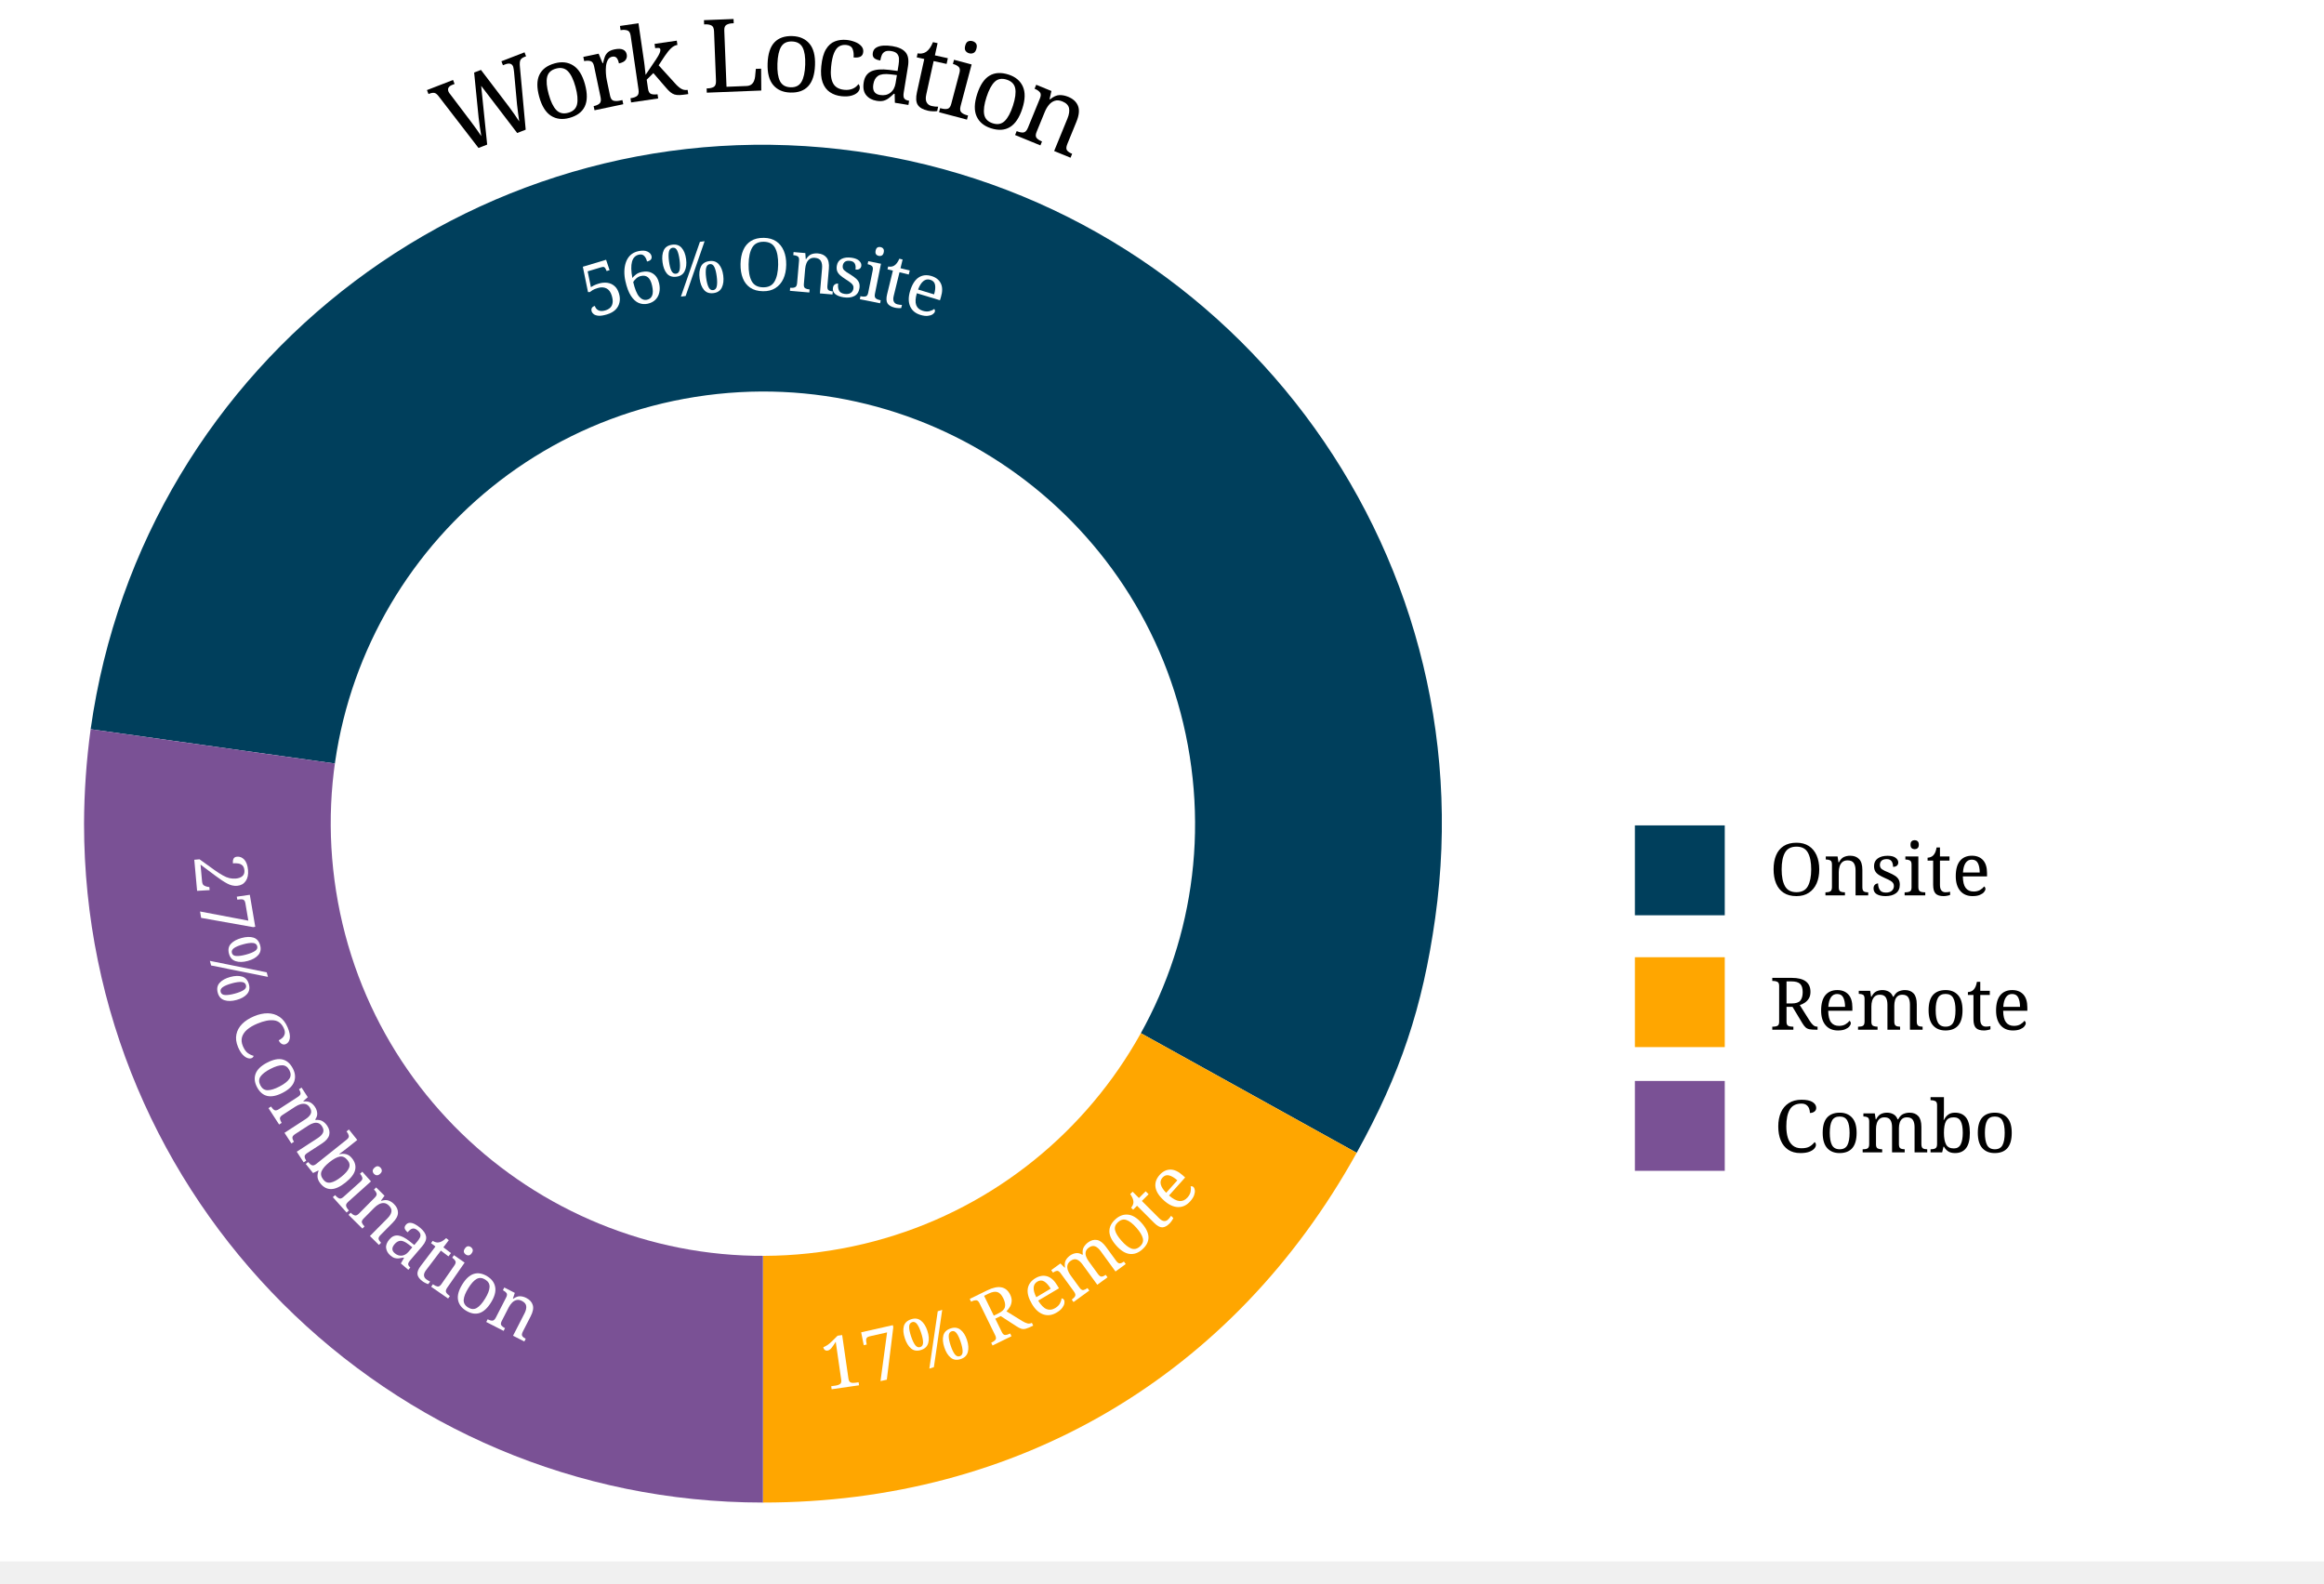
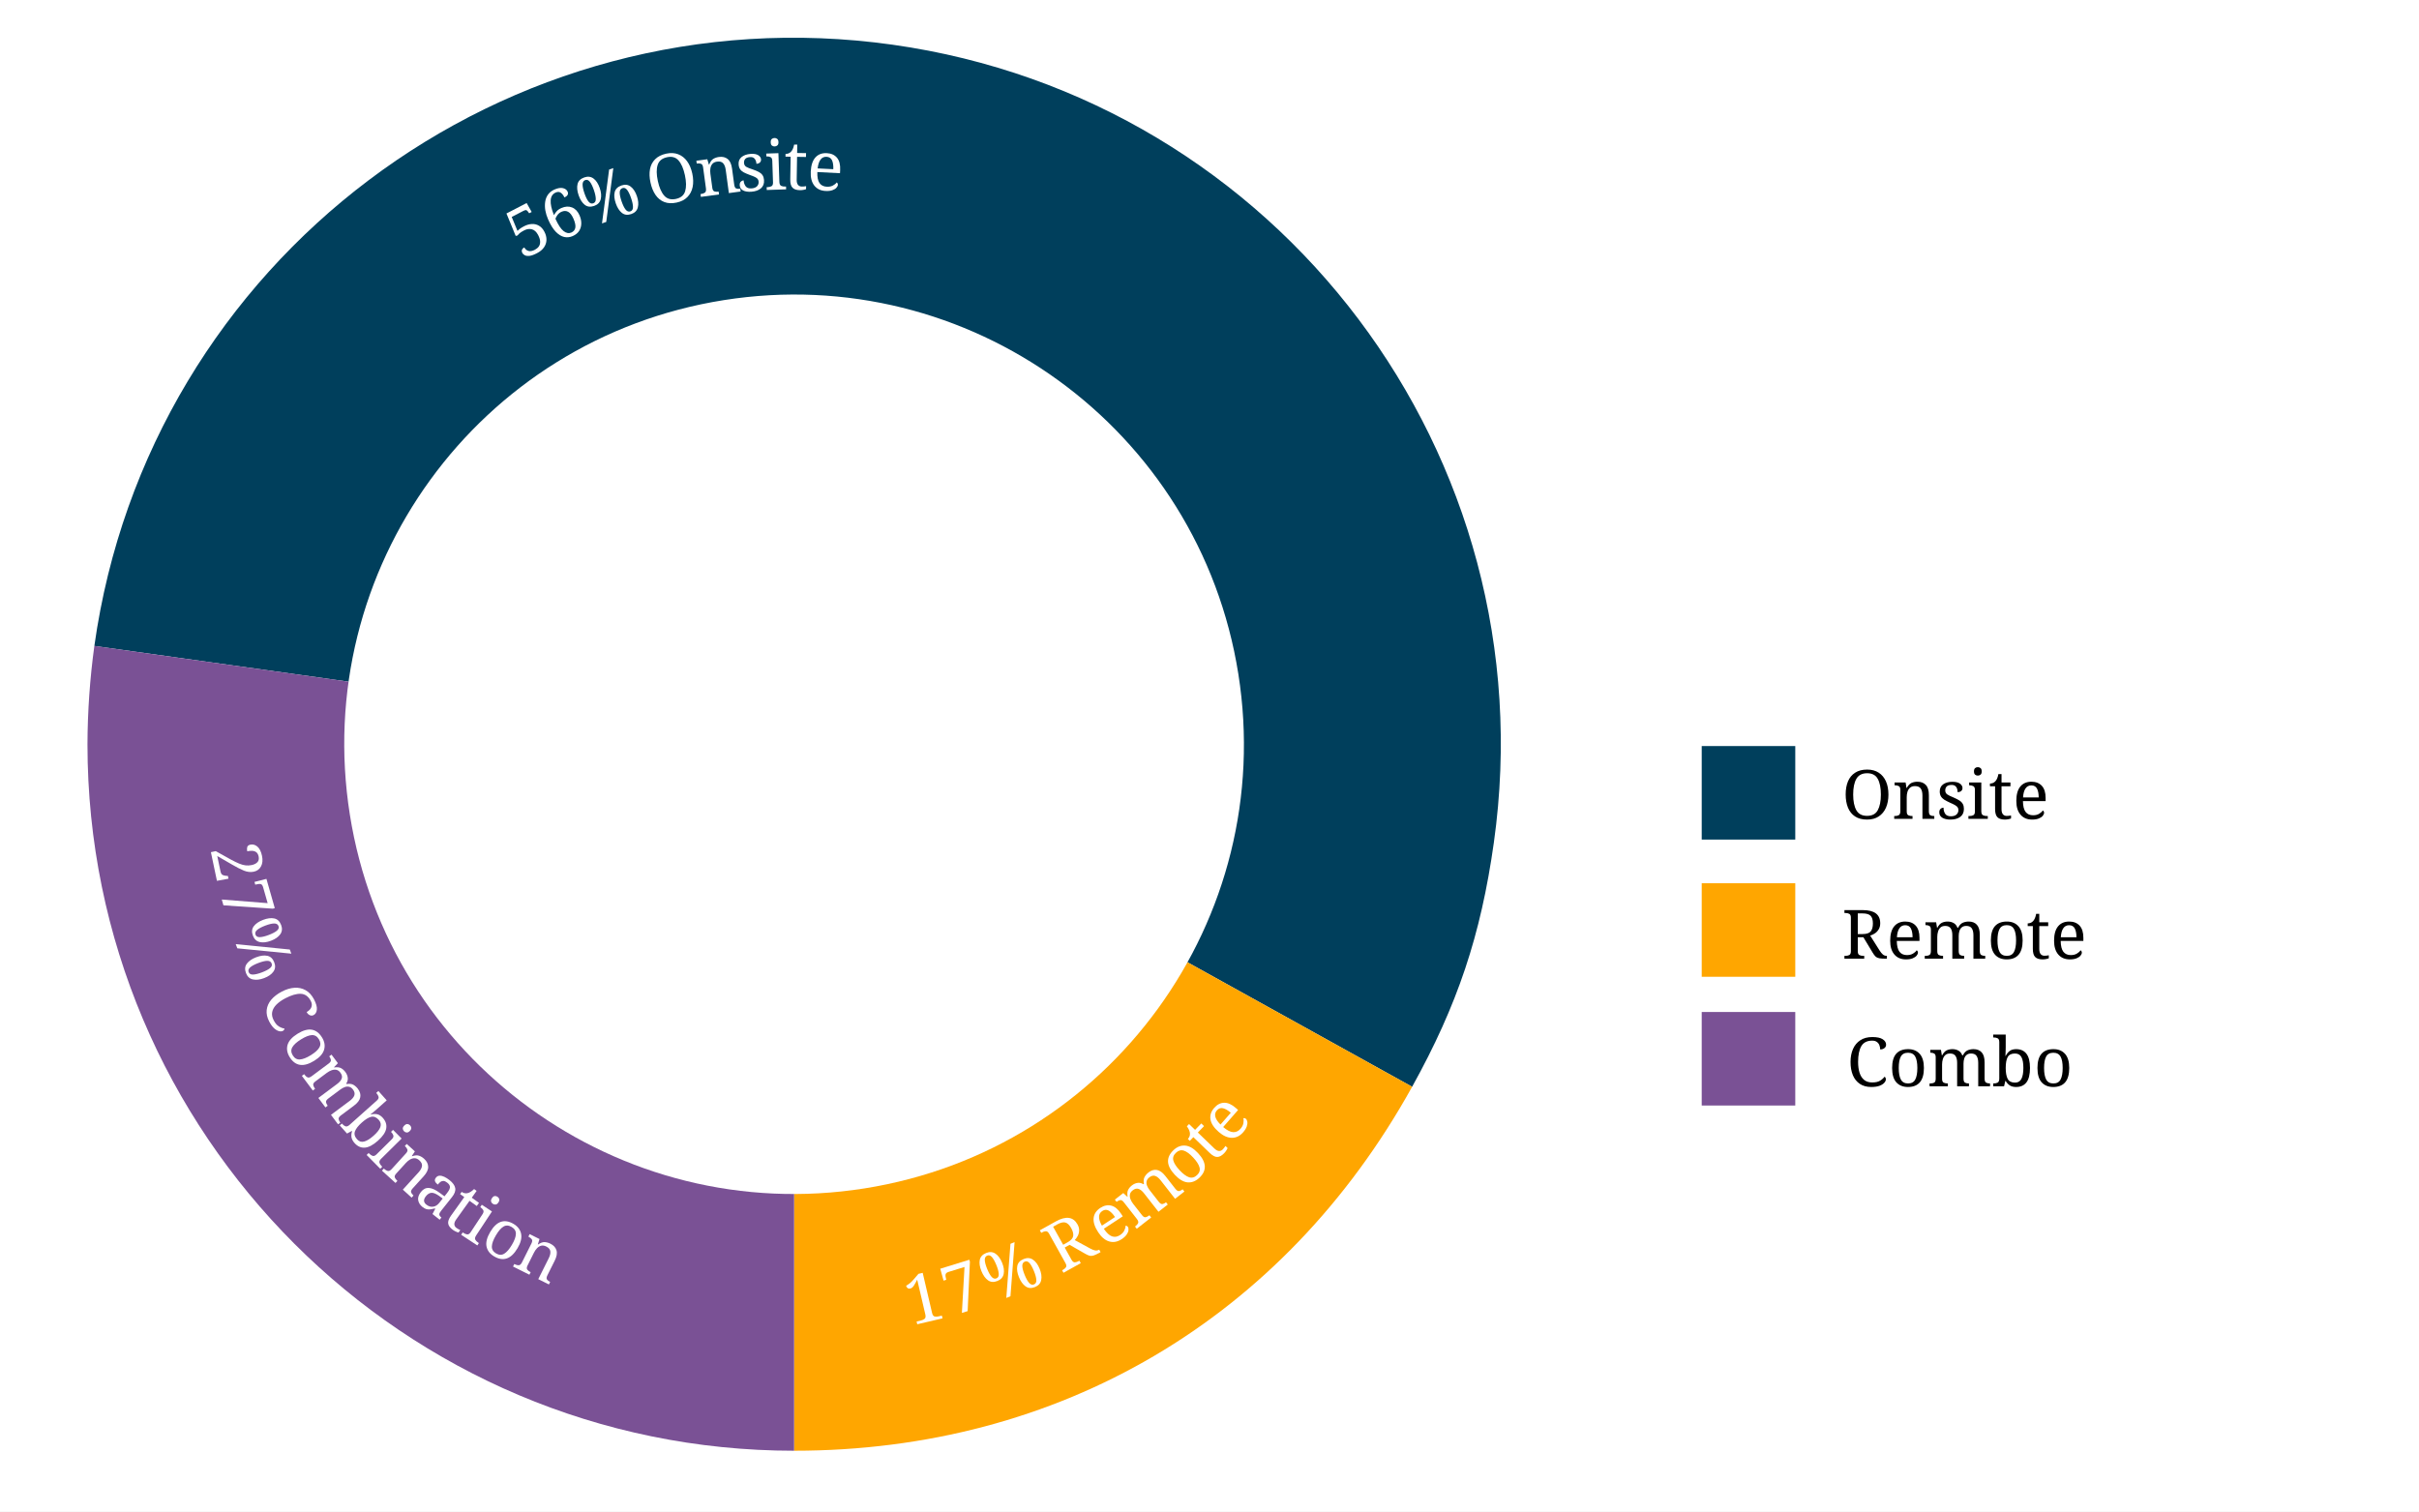
- <svg xmlns="http://www.w3.org/2000/svg" viewBox="0 0 640 435.999">
+ <svg xmlns="http://www.w3.org/2000/svg" viewBox="0 0 640 400">
  <defs>
-     <style>.cls-1{fill:none;}.cls-12,.cls-2{fill:#fff;}.cls-3{clip-path:url(#clip-path);}.cls-4,.cls-9{fill:#003f5c;}.cls-4,.cls-5,.cls-6{fill-rule:evenodd;}.cls-10,.cls-5{fill:#ffa600;}.cls-11,.cls-6{fill:#7a5195;}.cls-7{font-size:28px;}.cls-12,.cls-7,.cls-8{font-family:Georgia;}.cls-12,.cls-8{font-size:20px;}</style>
+     <style>.cls-1{fill:none;}.cls-11,.cls-2{fill:#fff;}.cls-3{clip-path:url(#clip-path);}.cls-4,.cls-8{fill:#003f5c;}.cls-4,.cls-5,.cls-6{fill-rule:evenodd;}.cls-5,.cls-9{fill:#ffa600;}.cls-10,.cls-6{fill:#7a5195;}.cls-11,.cls-7{font-size:18px;font-family:Georgia;}</style>
    <clipPath id="clip-path">
-       <path class="cls-1" d="M179.746,35.228C73.922,51.989,1.722,151.364,18.483,257.188s116.136,178.024,221.96,161.263,178.024-116.136,161.263-221.96S285.57,18.467,179.746,35.228ZM228.71,344.375A119,119,0,1,1,327.629,208.224,119,119,0,0,1,228.71,344.375Z" />
+       <path class="cls-1" d="M179.746,5.349C73.922,22.11,1.722,121.485,18.483,227.309s116.136,178.024,221.96,161.263,178.024-116.136,161.263-221.96S285.57-11.412,179.746,5.349ZM228.71,314.496A119,119,0,1,1,327.629,178.345,119,119,0,0,1,228.71,314.496Z" />
    </clipPath>
  </defs>
  <g id="Layer_2" data-name="Layer 2">
    <g id="Work_Location" data-name="Work Location">
      <g id="background">
-         <rect class="cls-2" width="640" height="430" />
+         <rect class="cls-2" width="640" height="400" />
      </g>
      <g id="Chart">
        <g class="cls-3">
-           <path class="cls-4" d="M210.098,226.839,24.963,200.82C39.333,98.573,133.87,27.335,236.117,41.705S409.602,150.611,395.232,252.858c-3.449,24.539-9.607,42.945-21.621,64.618Z" />
-           <path class="cls-5" d="M210.098,226.839l163.513,90.637c-34.039,61.408-93.302,96.317-163.513,96.317Z" />
-           <path class="cls-6" d="M210.098,226.839V413.793c-103.252,0-186.954-83.702-186.954-186.954A196.99,196.99,0,0,1,24.963,200.82Z" />
+           <path class="cls-4" d="M210.098,196.96,24.963,170.941C39.333,68.694,133.87-2.544,236.117,11.826S409.602,120.732,395.232,222.979c-3.449,24.539-9.607,42.945-21.621,64.618Z" />
+           <path class="cls-5" d="M210.098,196.96l163.513,90.637c-34.039,61.408-93.302,96.317-163.513,96.317Z" />
+           <path class="cls-6" d="M210.098,196.96V383.914c-103.252,0-186.954-83.702-186.954-186.954a196.989,196.989,0,0,1,1.819-26.019Z" />
        </g>
      </g>
-       <g id="Headline">
-         <text id="Headline-2" data-name="Headline" class="cls-7" transform="translate(124.5594 43.5362) rotate(-21.1586)">W</text>
-         <text class="cls-7" transform="translate(149.007 34.3364) rotate(-15.4323)">o</text>
-         <text class="cls-7" transform="matrix(0.9787, -0.2055, 0.2055, 0.9787, 162.8186, 30.5576)">r</text>
-         <text class="cls-7" transform="translate(173.3014 28.278) rotate(-8.2981)">k</text>
-         <text class="cls-7" transform="matrix(0.9956, -0.0939, 0.0939, 0.9956, 187.5405, 26.2905)"> </text>
-         <text class="cls-7" transform="translate(193.5833 25.5638) rotate(-2.255)">L</text>
-         <text class="cls-7" transform="translate(209.5872 24.9343) rotate(1.957)">o</text>
-         <text class="cls-7" transform="matrix(0.9951, 0.0985, -0.0985, 0.9951, 223.9064, 25.4364)">c</text>
-         <text class="cls-7" transform="translate(235.7959 26.5668) rotate(9.2397)">a</text>
-         <text class="cls-7" transform="matrix(0.9765, 0.2154, -0.2154, 0.9765, 249.0513, 28.7668)">t</text>
-         <text class="cls-7" transform="translate(257.9841 30.7416) rotate(14.8465)">i</text>
-         <text class="cls-7" transform="translate(265.3092 32.5666) rotate(17.9919)">o</text>
-         <text class="cls-7" transform="matrix(0.9255, 0.3787, -0.3787, 0.9255, 278.819, 36.8903)">n</text>
-       </g>
      <g id="Legend">
-         <text class="cls-8" transform="translate(488.5702 317.3467)">Combo</text>
-         <text class="cls-8" transform="translate(487.2982 283.5813)">Remote</text>
-         <text class="cls-8" transform="translate(487.2982 246.5813)">Onsite</text>
-         <rect id="Swatch_1" data-name="Swatch 1" class="cls-9" x="450.228" y="227.309" width="24.751" height="24.751" transform="translate(702.2876 -222.9182) rotate(90)" />
-         <rect id="Swatch_2" data-name="Swatch 2" class="cls-10" x="450.228" y="263.615" width="24.751" height="24.751" transform="translate(738.5937 -186.6122) rotate(90)" />
-         <rect id="Swatch_3" data-name="Swatch 3" class="cls-11" x="450.228" y="297.687" width="24.751" height="24.751" transform="translate(772.6652 -152.5407) rotate(90)" />
+         <text class="cls-7" transform="translate(488.5702 287.4677)">Combo</text>
+         <text class="cls-7" transform="translate(487.2982 253.7023)">Remote</text>
+         <text class="cls-7" transform="translate(487.2982 216.7023)">Onsite</text>
+         <rect id="Swatch_1" data-name="Swatch 1" class="cls-8" x="450.228" y="197.43" width="24.751" height="24.751" transform="translate(672.4086 -252.7972) rotate(90)" />
+         <rect id="Swatch_2" data-name="Swatch 2" class="cls-9" x="450.228" y="233.736" width="24.751" height="24.751" transform="translate(708.7147 -216.4912) rotate(90)" />
+         <rect id="Swatch_3" data-name="Swatch 3" class="cls-10" x="450.228" y="267.808" width="24.751" height="24.751" transform="translate(742.7862 -182.4197) rotate(90)" />
      </g>
      <g id="Inner_Labels" data-name="Inner Labels">
-         <text class="cls-12" transform="translate(54.678 205.4886) rotate(96.8721)"> </text>
-         <text class="cls-12" transform="matrix(-0.0881, 0.9961, -0.9961, -0.0881, 54.0837, 210.4505)"> </text>
-         <text class="cls-12" transform="translate(53.6487 215.3953) rotate(93.2532)"> </text>
-         <text class="cls-12" transform="matrix(-0.0255, 0.9997, -0.9997, -0.0255, 53.3694, 220.3524)"> </text>
-         <text class="cls-12" transform="matrix(0.0162, 0.9999, -0.9999, 0.0162, 53.2205, 225.4608)"> </text>
-         <text class="cls-12" transform="translate(53.2742 230.2694) rotate(87.9026)"> </text>
-         <text class="cls-12" transform="matrix(0.0902, 0.9959, -0.9959, 0.0902, 53.3938, 235.5623)">2</text>
-         <text class="cls-12" transform="translate(54.5022 247.5506) rotate(80.356)">7</text>
-         <text class="cls-12" transform="translate(56.5666 260.078) rotate(74.8357)">%</text>
-         <text class="cls-12" transform="translate(61.2571 276.4842) rotate(70.6739)"> </text>
-         <text class="cls-12" transform="matrix(0.3871, 0.922, -0.922, 0.3871, 62.9353, 281.5858)">C</text>
-         <text class="cls-12" transform="matrix(0.4603, 0.8878, -0.8878, 0.4603, 68.2888, 294.1444)">o</text>
-         <text class="cls-12" transform="matrix(0.5443, 0.8389, -0.8389, 0.5443, 73.637, 304.7078)">m</text>
-         <text class="cls-12" transform="translate(83.9822 320.2645) rotate(51.3881)">b</text>
-         <text class="cls-12" transform="translate(91.3547 329.3514) rotate(48.1066)">i</text>
-         <text class="cls-12" transform="matrix(0.7108, 0.7034, -0.7034, 0.7108, 95.5769, 334.1659)">n</text>
-         <text class="cls-12" transform="translate(104.5339 342.9471) rotate(40.462)">a</text>
-         <text class="cls-12" transform="translate(112.6086 349.7577) rotate(37.1985)">t</text>
-         <text class="cls-12" transform="matrix(0.8215, 0.5702, -0.5702, 0.8215, 118.364, 354.1034)">i</text>
-         <text class="cls-12" transform="matrix(0.8521, 0.5233, -0.5233, 0.8521, 123.5398, 357.7625)">o</text>
-         <text class="cls-12" transform="translate(133.406 363.8104) rotate(27.1322)">n</text>
-         <text class="cls-12" transform="translate(144.4031 369.3192) rotate(23.9021)"> </text>
-         <text class="cls-12" transform="matrix(0.9267, 0.3757, -0.3757, 0.9267, 148.9612, 371.3368)"> </text>
-         <text class="cls-12" transform="translate(153.5671 373.201) rotate(20.2425)"> </text>
-         <text class="cls-12" transform="translate(158.2449 374.9237) rotate(18.408)"> </text>
-         <text class="cls-12" transform="translate(162.9626 376.492) rotate(16.5773)"> </text>
-         <text class="cls-12" transform="translate(167.7478 377.9129) rotate(14.7407)"> </text>
-         <text class="cls-12" transform="matrix(0.9747, 0.2234, -0.2234, 0.9747, 172.5657, 379.1776)"> </text>
-         <text class="cls-12" transform="translate(177.4128 380.287) rotate(11.0822)"> </text>
-         <text class="cls-12" transform="matrix(0.987, 0.1609, -0.1609, 0.987, 182.2859, 381.2391)"> </text>
-         <text class="cls-12" transform="matrix(0.9916, 0.1294, -0.1294, 0.9916, 187.2121, 382.0389)"> </text>
-         <text class="cls-12" transform="translate(192.1277 382.6786) rotate(5.6291)"> </text>
-         <text class="cls-12" transform="matrix(0.9978, 0.0666, -0.0666, 0.9978, 197.0896, 383.1659)"> </text>
-         <text class="cls-12" transform="translate(202.0334 383.493) rotate(2.0296)"> </text>
-         <text class="cls-12" transform="translate(206.8957 383.6375) rotate(0.9289)"> </text>
-         <text class="cls-12" transform="translate(211.949 383.6854) rotate(-1.5307)"> </text>
-         <text class="cls-12" transform="translate(216.9109 383.5516) rotate(-3.3214)"> </text>
-         <text class="cls-12" transform="matrix(0.996, -0.0892, 0.0892, 0.996, 221.866, 383.2616)"> </text>
-         <text class="cls-12" transform="translate(227.1218 382.8661) rotate(-8.2138)">1</text>
-         <text class="cls-12" transform="matrix(0.9755, -0.22, 0.22, 0.9755, 239.0505, 381.1209)">7</text>
-         <text class="cls-12" transform="matrix(0.9497, -0.313, 0.313, 0.9497, 251.4646, 378.3856)">%</text>
-         <text class="cls-12" transform="matrix(0.9245, -0.3811, 0.3811, 0.9245, 267.5915, 372.8231)"> </text>
-         <text class="cls-12" transform="matrix(0.8982, -0.4396, 0.4396, 0.8982, 272.6462, 370.8787)">R</text>
-         <text class="cls-12" transform="translate(285.9509 364.2303) rotate(-30.721)">e</text>
-         <text class="cls-12" transform="matrix(0.8085, -0.5885, 0.5885, 0.8085, 295.1804, 358.9071)">m</text>
-         <text class="cls-12" transform="matrix(0.7479, -0.6638, 0.6638, 0.7479, 310.1404, 347.7498)">o</text>
-         <text class="cls-12" transform="translate(318.5544 340.1825) rotate(-45)">t</text>
-         <text class="cls-12" transform="translate(323.7917 334.9813) rotate(-48.1809)">e</text>
-         <text class="cls-12" transform="matrix(0.63, -0.7766, 0.7766, 0.63, 330.4353, 327.4549)"> </text>
-         <text class="cls-12" transform="translate(90.7839 312.4891) rotate(-124.7843)"> </text>
-         <text class="cls-12" transform="matrix(-0.5448, -0.8386, 0.8386, -0.5448, 88.1794, 308.7469)"> </text>
-         <text class="cls-12" transform="matrix(-0.5185, -0.8551, 0.8551, -0.5185, 85.6897, 304.9217)"> </text>
-         <text class="cls-12" transform="translate(83.3166 301.0155) rotate(-119.4446)"> </text>
-         <text class="cls-12" transform="translate(81.0759 297.0545) rotate(-117.6653)"> </text>
-         <text class="cls-12" transform="translate(78.9553 293.0194) rotate(-115.8798)"> </text>
-         <text class="cls-12" transform="matrix(-0.4081, -0.9129, 0.9129, -0.4081, 76.9573, 288.911)"> </text>
-         <text class="cls-12" transform="matrix(-0.3795, -0.9252, 0.9252, -0.3795, 75.0959, 284.7557)"> </text>
-         <text class="cls-12" transform="matrix(-0.3503, -0.9366, 0.9366, -0.3503, 73.3596, 280.535)"> </text>
-         <text class="cls-12" transform="translate(71.7527 276.2469) rotate(-108.7069)"> </text>
-         <text class="cls-12" transform="translate(70.2844 271.9246) rotate(-106.9109)"> </text>
-         <text class="cls-12" transform="matrix(-0.2608, -0.9654, 0.9654, -0.2608, 68.9553, 267.5692)"> </text>
-         <text class="cls-12" transform="matrix(-0.2304, -0.9731, 0.9731, -0.2304, 67.759, 263.158)"> </text>
-         <text class="cls-12" transform="translate(66.7043 258.7176) rotate(-101.5308)"> </text>
-         <text class="cls-12" transform="translate(65.7893 254.2547) rotate(-99.7454)"> </text>
-         <text class="cls-12" transform="matrix(-0.1386, -0.9903, 0.9903, -0.1386, 65.0149, 249.7694)"> </text>
-         <text class="cls-12" transform="matrix(-0.1077, -0.9942, 0.9942, -0.1077, 64.3767, 245.2391)"> </text>
-         <text class="cls-12" transform="translate(63.8801 240.6942) rotate(-94.4075)"> </text>
-         <text class="cls-12" transform="matrix(-0.0463, -0.9989, 0.9989, -0.0463, 63.5276, 236.1639)"> </text>
-         <text class="cls-12" transform="translate(63.3127 231.5916) rotate(-90.9286)"> </text>
-         <text class="cls-12" transform="matrix(0.0162, -0.9999, 0.9999, 0.0162, 63.2327, 227.0335)"> </text>
-         <text class="cls-12" transform="translate(63.3 222.4525) rotate(-87.3926)"> </text>
-         <text class="cls-12" transform="matrix(0.0763, -0.9971, 0.9971, 0.0763, 63.5046, 217.8836)"> </text>
-         <text class="cls-12" transform="matrix(0.1069, -0.9943, 0.9943, 0.1069, 63.8464, 213.3519)"> </text>
-         <text class="cls-12" transform="matrix(0.1378, -0.9905, 0.9905, 0.1378, 64.3323, 208.8011)"> </text>
-         <text class="cls-12" transform="translate(64.9553 204.2928) rotate(-80.2993)"> </text>
-         <text class="cls-12" transform="translate(65.7234 199.7728) rotate(-78.5026)"> </text>
-         <text class="cls-12" transform="translate(66.6233 195.3285) rotate(-76.7218)"> </text>
-         <text class="cls-12" transform="matrix(0.2601, -0.9656, 0.9656, 0.2601, 67.6697, 190.8768)"> </text>
-         <text class="cls-12" transform="translate(68.8498 186.4788) rotate(-73.1336)"> </text>
-         <text class="cls-12" transform="translate(70.1711 182.1087) rotate(-71.3375)"> </text>
-         <text class="cls-12" transform="translate(71.6321 177.7694) rotate(-69.537)"> </text>
-         <text class="cls-12" transform="matrix(0.3786, -0.9256, 0.9256, 0.3786, 73.2146, 173.5174)"> </text>
-         <text class="cls-12" transform="translate(74.9451 169.2762) rotate(-65.9558)"> </text>
-         <text class="cls-12" transform="matrix(0.4358, -0.9, 0.9, 0.4358, 76.8025, 165.1019)"> </text>
-         <text class="cls-12" transform="translate(78.7859 160.9964) rotate(-62.3784)"> </text>
-         <text class="cls-12" transform="translate(80.8918 156.9627) rotate(-60.5989)"> </text>
-         <text class="cls-12" transform="translate(83.1326 152.9784) rotate(-58.8138)"> </text>
-         <text class="cls-12" transform="translate(85.4924 149.0716) rotate(-57.0336)"> </text>
-         <text class="cls-12" transform="translate(87.97 145.245) rotate(-55.2588)"> </text>
-         <text class="cls-12" transform="translate(90.5618 141.5003) rotate(-53.4877)"> </text>
-         <text class="cls-12" transform="translate(93.282 137.8187) rotate(-51.709)"> </text>
-         <text class="cls-12" transform="matrix(0.6437, -0.7653, 0.7653, 0.6437, 96.113, 134.2259)"> </text>
-         <text class="cls-12" transform="translate(99.0359 130.7454) rotate(-48.1703)"> </text>
-         <text class="cls-12" transform="translate(102.0818 127.3363) rotate(-46.398)"> </text>
-         <text class="cls-12" transform="translate(105.2302 124.0247) rotate(-44.6261)"> </text>
-         <text class="cls-12" transform="translate(108.4807 120.8109) rotate(-42.8545)"> </text>
-         <text class="cls-12" transform="matrix(0.7537, -0.6573, 0.6573, 0.7537, 111.8088, 117.7166)"> </text>
-         <text class="cls-12" transform="matrix(0.7736, -0.6336, 0.6336, 0.7736, 115.2527, 114.7088)"> </text>
-         <text class="cls-12" transform="matrix(0.7929, -0.6093, 0.6093, 0.7929, 118.7908, 111.8055)"> </text>
-         <text class="cls-12" transform="translate(122.3967 109.0291) rotate(-35.7724)"> </text>
-         <text class="cls-12" transform="matrix(0.8291, -0.559, 0.559, 0.8291, 126.1135, 106.347)"> </text>
-         <text class="cls-12" transform="matrix(0.8461, -0.533, 0.533, 0.8461, 129.8923, 103.7938)"> </text>
-         <text class="cls-12" transform="matrix(0.8623, -0.5065, 0.5065, 0.8623, 133.7546, 101.3563)"> </text>
-         <text class="cls-12" transform="matrix(0.8775, -0.4795, 0.4795, 0.8775, 137.6721, 99.0496)"> </text>
-         <text class="cls-12" transform="translate(141.6916 96.849) rotate(-26.8604)"> </text>
-         <text class="cls-12" transform="matrix(0.9058, -0.4238, 0.4238, 0.9058, 145.761, 94.784)"> </text>
-         <text class="cls-12" transform="translate(149.8762 92.8534) rotate(-23.2884)"> </text>
-         <text class="cls-12" transform="translate(154.0603 91.0477) rotate(-21.4984)"> </text>
-         <text class="cls-12" transform="translate(158.3118 89.369) rotate(-19.7015)"> </text>
-         <text class="cls-12" transform="translate(162.4114 87.7996) rotate(-16.711)">5</text>
-         <text class="cls-12" transform="matrix(0.9762, -0.2169, 0.2169, 0.9762, 172.5994, 84.7176)">6</text>
-         <text class="cls-12" transform="translate(182.8498 82.2913) rotate(-7.4138)">%</text>
-         <text class="cls-12" transform="translate(198.5154 80.4305) rotate(-3.5244)"> </text>
-         <text class="cls-12" transform="matrix(0.9999, 0.0162, -0.0162, 0.9999, 202.696, 79.8792)">O</text>
-         <text class="cls-12" transform="matrix(0.9963, 0.0857, -0.0857, 0.9963, 216.9665, 80.0409)">n</text>
-         <text class="cls-12" transform="matrix(0.9885, 0.151, -0.151, 0.9885, 228.1912, 81.0404)">s</text>
-         <text class="cls-12" transform="translate(236.3445 82.3099) rotate(11.3739)">i</text>
-         <text class="cls-12" transform="matrix(0.9714, 0.2376, -0.2376, 0.9714, 241.7624, 83.3817)">t</text>
-         <text class="cls-12" transform="translate(248.0554 84.8704) rotate(16.8334)">e</text>
+         <text class="cls-11" transform="translate(54.6868 175.574) rotate(96.9735)"> </text>
+         <text class="cls-11" transform="translate(54.1467 180.0076) rotate(95.3469)"> </text>
+         <text class="cls-11" transform="translate(53.7356 184.4153) rotate(93.7397)"> </text>
+         <text class="cls-11" transform="translate(53.446 188.8581) rotate(92.1313)"> </text>
+         <text class="cls-11" transform="translate(53.2991 193.1755) rotate(90.9286)"> </text>
+         <text class="cls-11" transform="matrix(0.018, 0.9998, -0.9998, 0.018, 53.2424, 197.6692)"> </text>
+         <text class="cls-11" transform="translate(53.3225 202.0749) rotate(87.3814)"> </text>
+         <text class="cls-11" transform="translate(53.5271 206.5154) rotate(85.7734)"> </text>
+         <text class="cls-11" transform="matrix(0.1018, 0.9948, -0.9948, 0.1018, 53.8562, 210.9548)"> </text>
+         <text class="cls-11" transform="translate(54.3127 215.3904) rotate(82.5299)"> </text>
+         <text class="cls-11" transform="translate(54.8904 219.7898) rotate(80.9074)"> </text>
+         <text class="cls-11" transform="translate(55.573 224.4431) rotate(78.1213)">2</text>
+         <text class="cls-11" transform="translate(57.8088 234.9949) rotate(74.0891)">7</text>
+         <text class="cls-11" transform="matrix(0.3559, 0.9345, -0.9345, 0.3559, 60.8581, 245.8923)">%</text>
+         <text class="cls-11" transform="translate(66.469 260.1023) rotate(65.4416)"> </text>
+         <text class="cls-11" transform="translate(68.3777 264.4831) rotate(62.3672)">C</text>
+         <text class="cls-11" transform="matrix(0.5263, 0.8503, -0.8503, 0.5263, 74.0906, 275.2732)">o</text>
+         <text class="cls-11" transform="matrix(0.598, 0.8015, -0.8015, 0.598, 79.5701, 284.3074)">m</text>
+         <text class="cls-11" transform="matrix(0.6658, 0.7461, -0.7461, 0.6658, 89.6799, 297.5857)">b</text>
+         <text class="cls-11" transform="translate(96.717 305.362) rotate(45.32)">i</text>
+         <text class="cls-11" transform="matrix(0.7399, 0.6727, -0.6727, 0.7399, 100.6829, 309.4587)">n</text>
+         <text class="cls-11" transform="translate(108.9963 316.9568) rotate(38.4942)">a</text>
+         <text class="cls-11" transform="translate(116.4358 322.8142) rotate(35.5684)">t</text>
+         <text class="cls-11" transform="translate(121.6721 326.5417) rotate(33.3969)">i</text>
+         <text class="cls-11" transform="translate(126.3855 329.7048) rotate(30.5162)">o</text>
+         <text class="cls-11" transform="matrix(0.8944, 0.4472, -0.4472, 0.8944, 135.2854, 334.9441)">n</text>
+         <text class="cls-11" transform="translate(145.1658 339.7859) rotate(23.6826)"> </text>
+         <text class="cls-11" transform="translate(149.2395 341.573) rotate(22.0487)"> </text>
+         <text class="cls-11" transform="translate(153.3743 343.2439) rotate(20.4082)"> </text>
+         <text class="cls-11" transform="translate(157.5378 344.7917) rotate(18.7733)"> </text>
+         <text class="cls-11" transform="translate(161.7571 346.2243) rotate(17.1334)"> </text>
+         <text class="cls-11" transform="translate(166.0002 347.531) rotate(15.4987)"> </text>
+         <text class="cls-11" transform="translate(170.2947 348.7204) rotate(13.8592)"> </text>
+         <text class="cls-11" transform="translate(174.6081 349.782) rotate(12.2259)"> </text>
+         <text class="cls-11" transform="translate(178.968 350.7243) rotate(10.588)"> </text>
+         <text class="cls-11" transform="translate(183.3415 351.5417) rotate(8.9574)"> </text>
+         <text class="cls-11" transform="matrix(0.9918, 0.1277, -0.1277, 0.9918, 187.7268, 352.2312)"> </text>
+         <text class="cls-11" transform="translate(192.1516 352.7986) rotate(5.7079)"> </text>
+         <text class="cls-11" transform="translate(196.552 353.238) rotate(4.1022)"> </text>
+         <text class="cls-11" transform="translate(200.9875 353.5544) rotate(2.4937)"> </text>
+         <text class="cls-11" transform="translate(205.3904 353.7439) rotate(0.9289)"> </text>
+         <text class="cls-11" transform="matrix(0.9999, -0.0162, 0.0162, 0.9999, 209.8757, 353.822)"> </text>
+         <text class="cls-11" transform="matrix(0.9992, -0.0396, 0.0396, 0.9992, 214.2351, 353.7605)"> </text>
+         <text class="cls-11" transform="translate(218.6824 353.5827) rotate(-3.8762)"> </text>
+         <text class="cls-11" transform="translate(223.0974 353.2829) rotate(-5.4827)"> </text>
+         <text class="cls-11" transform="matrix(0.9923, -0.1238, 0.1238, 0.9923, 227.5417, 352.8552)"> </text>
+         <text class="cls-11" transform="translate(231.949 352.3035) rotate(-8.7321)"> </text>
+         <text class="cls-11" transform="matrix(0.9837, -0.1799, 0.1799, 0.9837, 236.3494, 351.6267)"> </text>
+         <text class="cls-11" transform="matrix(0.9738, -0.2276, 0.2276, 0.9738, 240.991, 350.8406)">1</text>
+         <text class="cls-11" transform="translate(251.4597 348.3777) rotate(-17.1776)">7</text>
+         <text class="cls-11" transform="translate(262.3162 345.0779) rotate(-22.1256)">%</text>
+         <text class="cls-11" transform="translate(276.408 339.1482) rotate(-25.8365)"> </text>
+         <text class="cls-11" transform="translate(280.7673 337.154) rotate(-29.1087)">R</text>
+         <text class="cls-11" transform="matrix(0.8363, -0.5482, 0.5482, 0.8363, 292.3318, 330.6062)">e</text>
+         <text class="cls-11" transform="matrix(0.7879, -0.6158, 0.6158, 0.7879, 300.3572, 325.4822)">m</text>
+         <text class="cls-11" transform="translate(313.3845 315.0876) rotate(-42.9508)">o</text>
+         <text class="cls-11" transform="matrix(0.6947, -0.7193, 0.7193, 0.6947, 320.7537, 308.1482)">t</text>
+         <text class="cls-11" transform="matrix(0.6581, -0.7529, 0.7529, 0.6581, 325.3601, 303.4089)">e</text>
+         <text class="cls-11" transform="translate(331.2263 296.6179) rotate(-51.3131)"> </text>
+         <text class="cls-11" transform="translate(90.7746 282.5906) rotate(-124.8702)"> </text>
+         <text class="cls-11" transform="translate(88.4187 279.2156) rotate(-123.2675)"> </text>
+         <text class="cls-11" transform="translate(86.156 275.7732) rotate(-121.6613)"> </text>
+         <text class="cls-11" transform="matrix(-0.5009, -0.8655, 0.8655, -0.5009, 84.0027, 272.2859)"> </text>
+         <text class="cls-11" transform="translate(81.9304 268.7107) rotate(-118.447)"> </text>
+         <text class="cls-11" transform="matrix(-0.4515, -0.8923, 0.8923, -0.4515, 79.969, 265.0993)"> </text>
+         <text class="cls-11" transform="matrix(-0.4262, -0.9046, 0.9046, -0.4262, 78.1072, 261.4265)"> </text>
+         <text class="cls-11" transform="matrix(-0.4005, -0.9163, 0.9163, -0.4005, 76.3459, 257.696)"> </text>
+         <text class="cls-11" transform="translate(74.698 253.9324) rotate(-111.9932)"> </text>
+         <text class="cls-11" transform="translate(73.1531 250.116) rotate(-110.3746)"> </text>
+         <text class="cls-11" transform="translate(71.7131 246.2458) rotate(-108.7513)"> </text>
+         <text class="cls-11" transform="translate(70.3874 242.3533) rotate(-107.1332)"> </text>
+         <text class="cls-11" transform="matrix(-0.2676, -0.9635, 0.9635, -0.2676, 69.1765, 238.4372)"> </text>
+         <text class="cls-11" transform="translate(68.0662 234.447) rotate(-103.8923)"> </text>
+         <text class="cls-11" transform="translate(67.0784 230.4685) rotate(-102.2821)"> </text>
+         <text class="cls-11" transform="translate(66.1995 226.446) rotate(-100.6666)"> </text>
+         <text class="cls-11" transform="translate(65.4363 222.4118) rotate(-99.0589)"> </text>
+         <text class="cls-11" transform="translate(64.7834 218.3376) rotate(-97.4477)"> </text>
+         <text class="cls-11" transform="translate(64.2468 214.2556) rotate(-95.8441)"> </text>
+         <text class="cls-11" transform="translate(63.8249 210.1667) rotate(-94.249)"> </text>
+         <text class="cls-11" transform="matrix(-0.0463, -0.9989, 0.9989, -0.0463, 63.5163, 206.0447)"> </text>
+         <text class="cls-11" transform="translate(63.322 201.9187) rotate(-91.0662)"> </text>
+         <text class="cls-11" transform="matrix(0.0162, -0.9999, 0.9999, 0.0162, 63.2253, 197.8625)"> </text>
+         <text class="cls-11" transform="translate(63.2756 193.6868) rotate(-87.9141)"> </text>
+         <text class="cls-11" transform="matrix(0.064, -0.9979, 0.9979, 0.064, 63.4226, 189.5749)"> </text>
+         <text class="cls-11" transform="matrix(0.0918, -0.9958, 0.9958, 0.0918, 63.6829, 185.4641)"> </text>
+         <text class="cls-11" transform="matrix(0.1197, -0.9928, 0.9928, 0.1197, 64.0583, 181.3557)"> </text>
+         <text class="cls-11" transform="translate(64.55 177.2527) rotate(-81.5154)"> </text>
+         <text class="cls-11" transform="translate(65.1536 173.1843) rotate(-79.9059)"> </text>
+         <text class="cls-11" transform="translate(65.8679 169.1526) rotate(-78.3008)"> </text>
+         <text class="cls-11" transform="translate(66.7034 165.1033) rotate(-76.6775)"> </text>
+         <text class="cls-11" transform="translate(67.6496 161.095) rotate(-75.0586)"> </text>
+         <text class="cls-11" transform="translate(68.7034 157.1296) rotate(-73.4446)"> </text>
+         <text class="cls-11" transform="translate(69.8738 153.1814) rotate(-71.8245)"> </text>
+         <text class="cls-11" transform="matrix(0.3388, -0.9409, 0.9409, 0.3388, 71.1609, 149.2536)"> </text>
+         <text class="cls-11" transform="translate(72.5437 145.4006) rotate(-68.5895)"> </text>
+         <text class="cls-11" transform="translate(74.052 141.5461) rotate(-66.9638)"> </text>
+         <text class="cls-11" transform="translate(75.654 137.7707) rotate(-65.3543)"> </text>
+         <text class="cls-11" transform="matrix(0.4425, -0.8968, 0.8968, 0.4425, 77.3699, 134.0242)"> </text>
+         <text class="cls-11" transform="matrix(0.4675, -0.884, 0.884, 0.4675, 79.1872, 130.3347)"> </text>
+         <text class="cls-11" transform="matrix(0.4922, -0.8705, 0.8705, 0.4922, 81.1169, 126.6789)"> </text>
+         <text class="cls-11" transform="translate(83.1321 123.1086) rotate(-58.9112)"> </text>
+         <text class="cls-11" transform="translate(85.258 119.5764) rotate(-57.3034)"> </text>
+         <text class="cls-11" transform="matrix(0.5635, -0.8261, 0.8261, 0.5635, 87.4797, 116.1101)"> </text>
+         <text class="cls-11" transform="translate(89.7947 112.7097) rotate(-54.0991)"> </text>
+         <text class="cls-11" transform="matrix(0.6087, -0.7934, 0.7934, 0.6087, 92.2024, 109.3791)"> </text>
+         <text class="cls-11" transform="translate(94.717 106.0969) rotate(-50.8959)"> </text>
+         <text class="cls-11" transform="translate(97.3039 102.9089) rotate(-49.303)"> </text>
+         <text class="cls-11" transform="matrix(0.673, -0.7396, 0.7396, 0.673, 99.9949, 99.7751)"> </text>
+         <text class="cls-11" transform="translate(102.7537 96.738) rotate(-46.1098)"> </text>
+         <text class="cls-11" transform="translate(105.615 93.76) rotate(-44.5087)"> </text>
+         <text class="cls-11" transform="translate(108.5579 90.8625) rotate(-42.908)"> </text>
+         <text class="cls-11" transform="translate(111.5613 88.0666) rotate(-41.3167)"> </text>
+         <text class="cls-11" transform="matrix(0.7692, -0.639, 0.639, 0.7692, 114.6628, 85.3367)"> </text>
+         <text class="cls-11" transform="translate(117.8191 82.7097) rotate(-38.1197)"> </text>
+         <text class="cls-11" transform="translate(121.0715 80.155) rotate(-36.5123)"> </text>
+         <text class="cls-11" transform="matrix(0.82, -0.5723, 0.5723, 0.82, 124.3747, 77.7048)"> </text>
+         <text class="cls-11" transform="matrix(0.8357, -0.5492, 0.5492, 0.8357, 127.7483, 75.3474)"> </text>
+         <text class="cls-11" transform="translate(131.1897 73.0813) rotate(-31.7046)"> </text>
+         <text class="cls-11" transform="matrix(0.8652, -0.5014, 0.5014, 0.8652, 134.698, 70.9109)"> </text>
+         <text class="cls-11" transform="translate(138.0842 68.8596) rotate(-27.4152)">5</text>
+         <text class="cls-11" transform="translate(146.6057 64.4202) rotate(-23.6503)">6</text>
+         <text class="cls-11" transform="translate(155.2712 60.4963) rotate(-19.0169)">%</text>
+         <text class="cls-11" transform="translate(168.7541 56.0032) rotate(-15.4653)"> </text>
+         <text class="cls-11" transform="translate(172.4675 54.8264) rotate(-12.1591)">O</text>
+         <text class="cls-11" transform="translate(184.9412 52.1692) rotate(-7.7068)">n</text>
+         <text class="cls-11" transform="translate(195.029 50.8332) rotate(-4.3057)">s</text>
+         <text class="cls-11" transform="translate(202.4578 50.2937) rotate(-1.916)">i</text>
+         <text class="cls-11" transform="matrix(0.9999, 0.0162, -0.0162, 0.9999, 207.3367, 50.071)">t</text>
+         <text class="cls-11" transform="matrix(0.9987, 0.0504, -0.0504, 0.9987, 213.28, 50.0925)">e</text>
      </g>
    </g>
  </g>
</svg>
